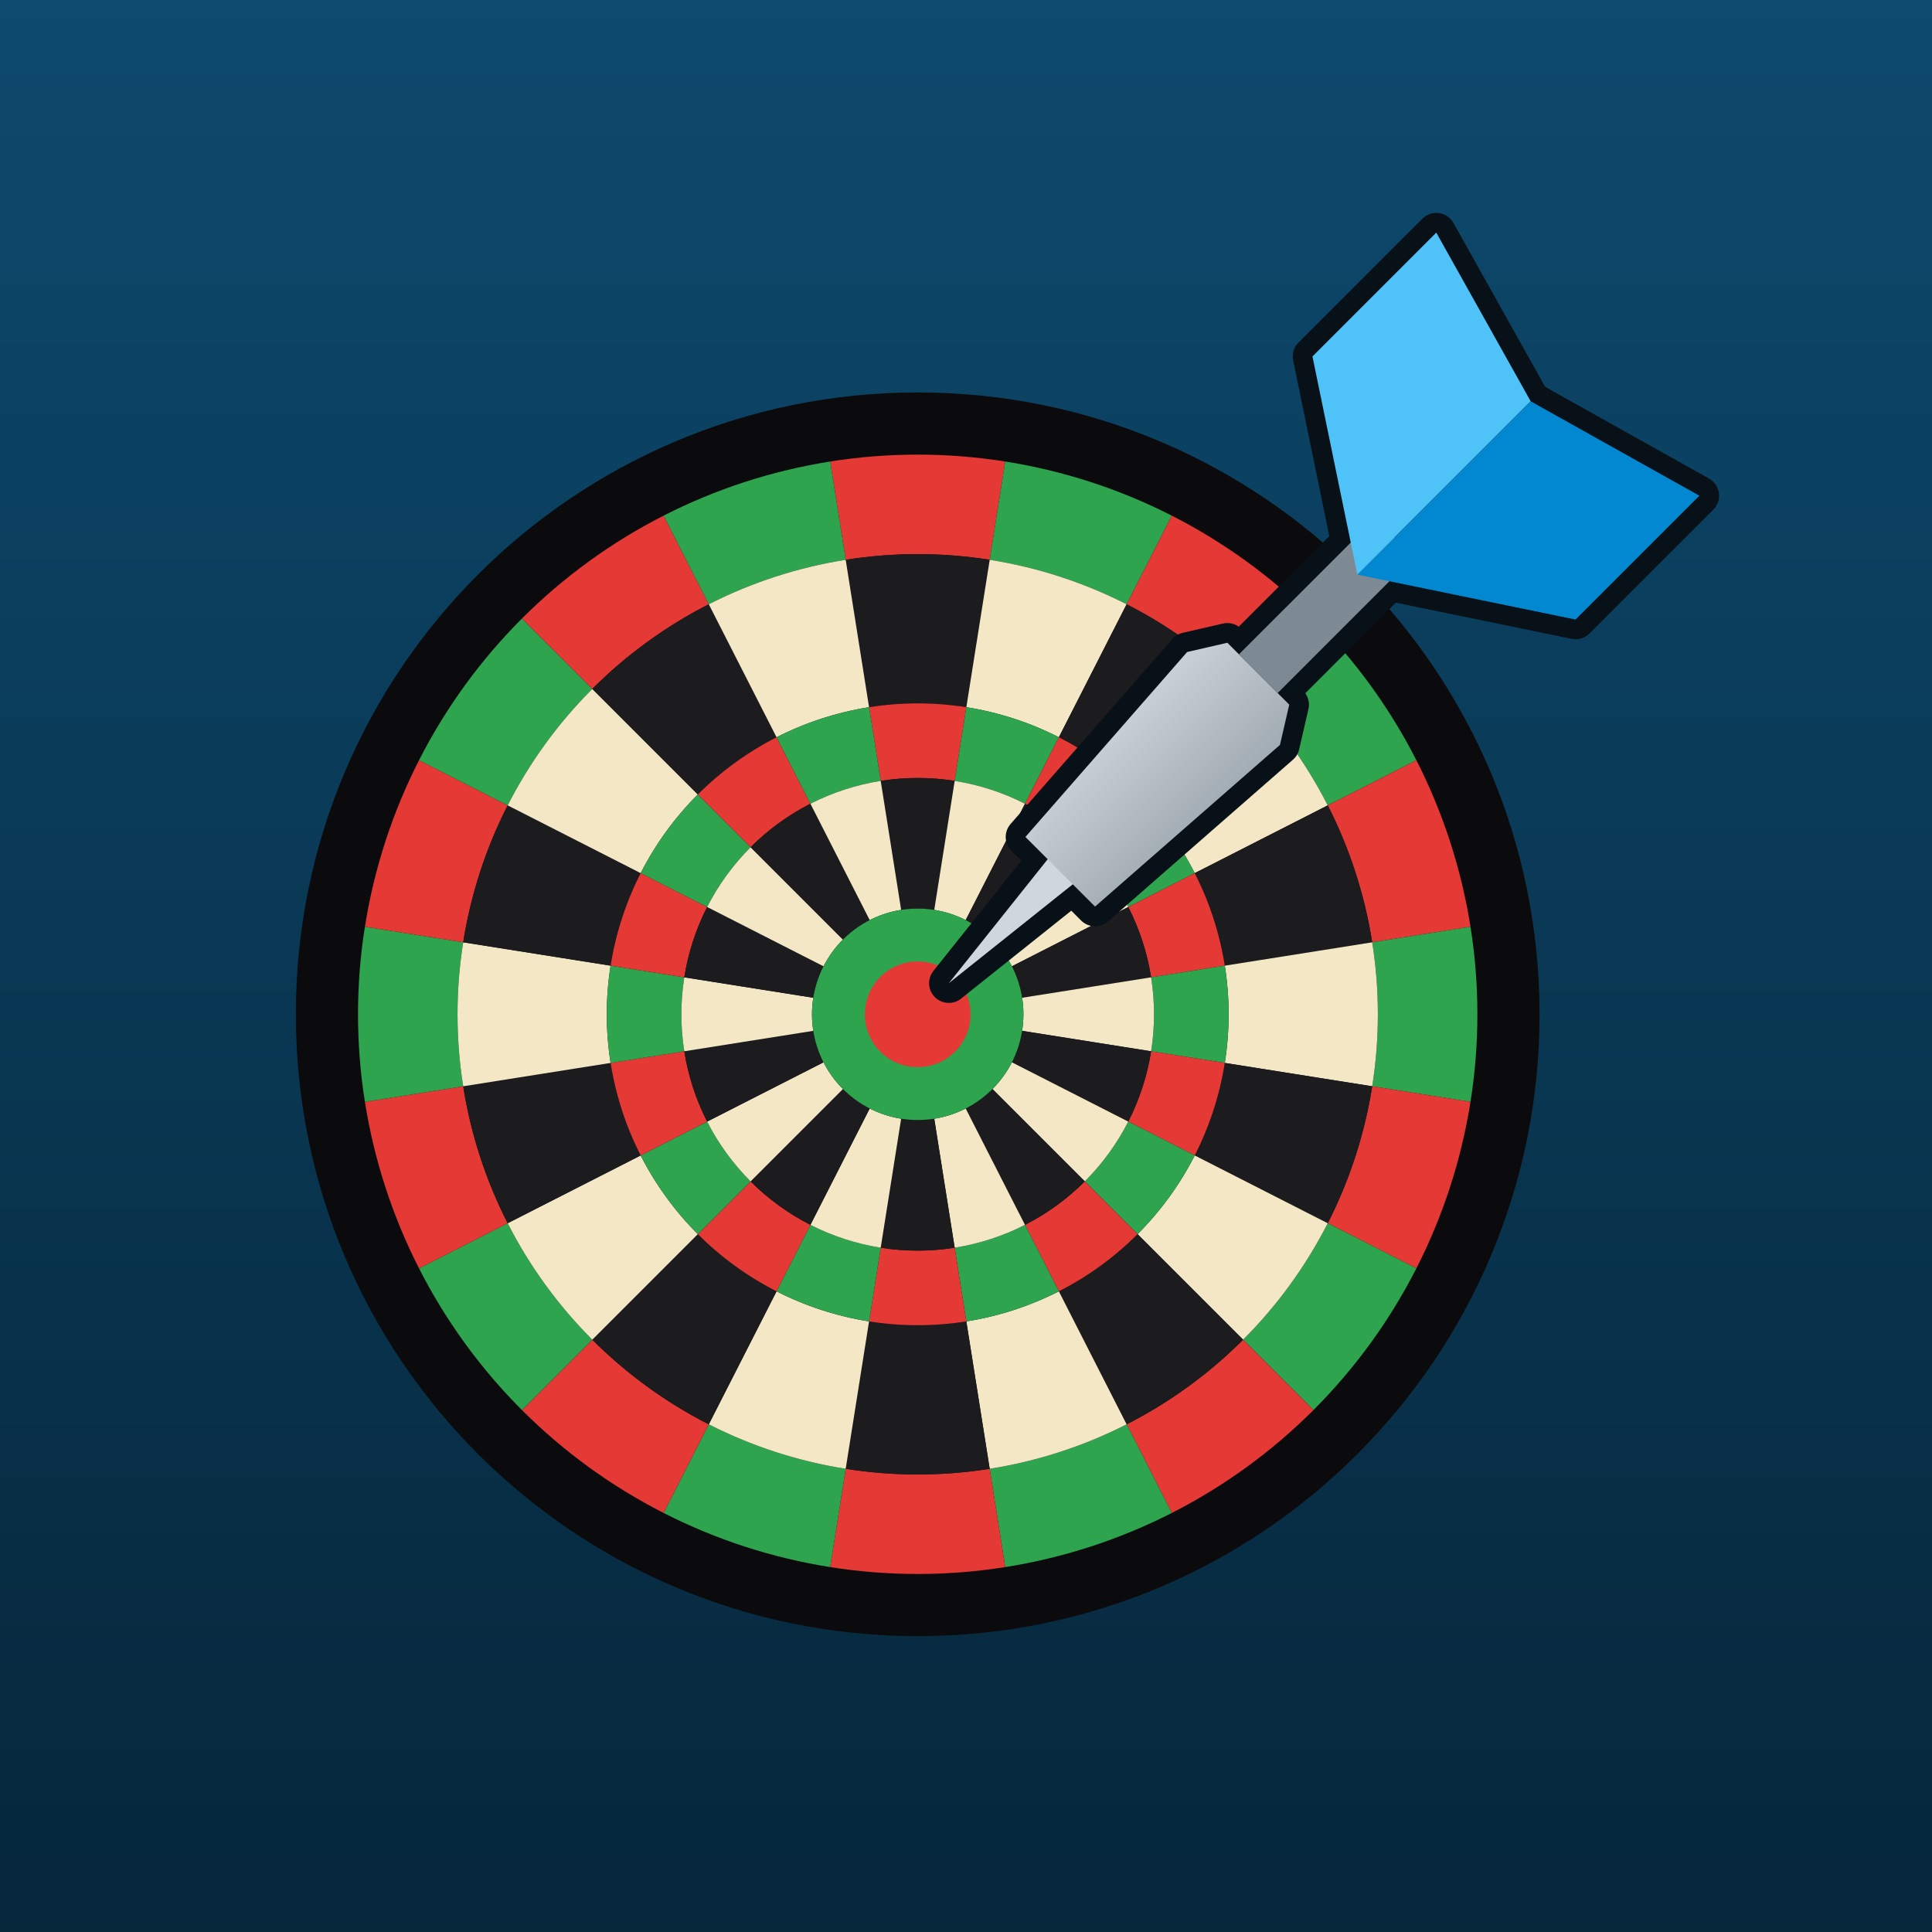
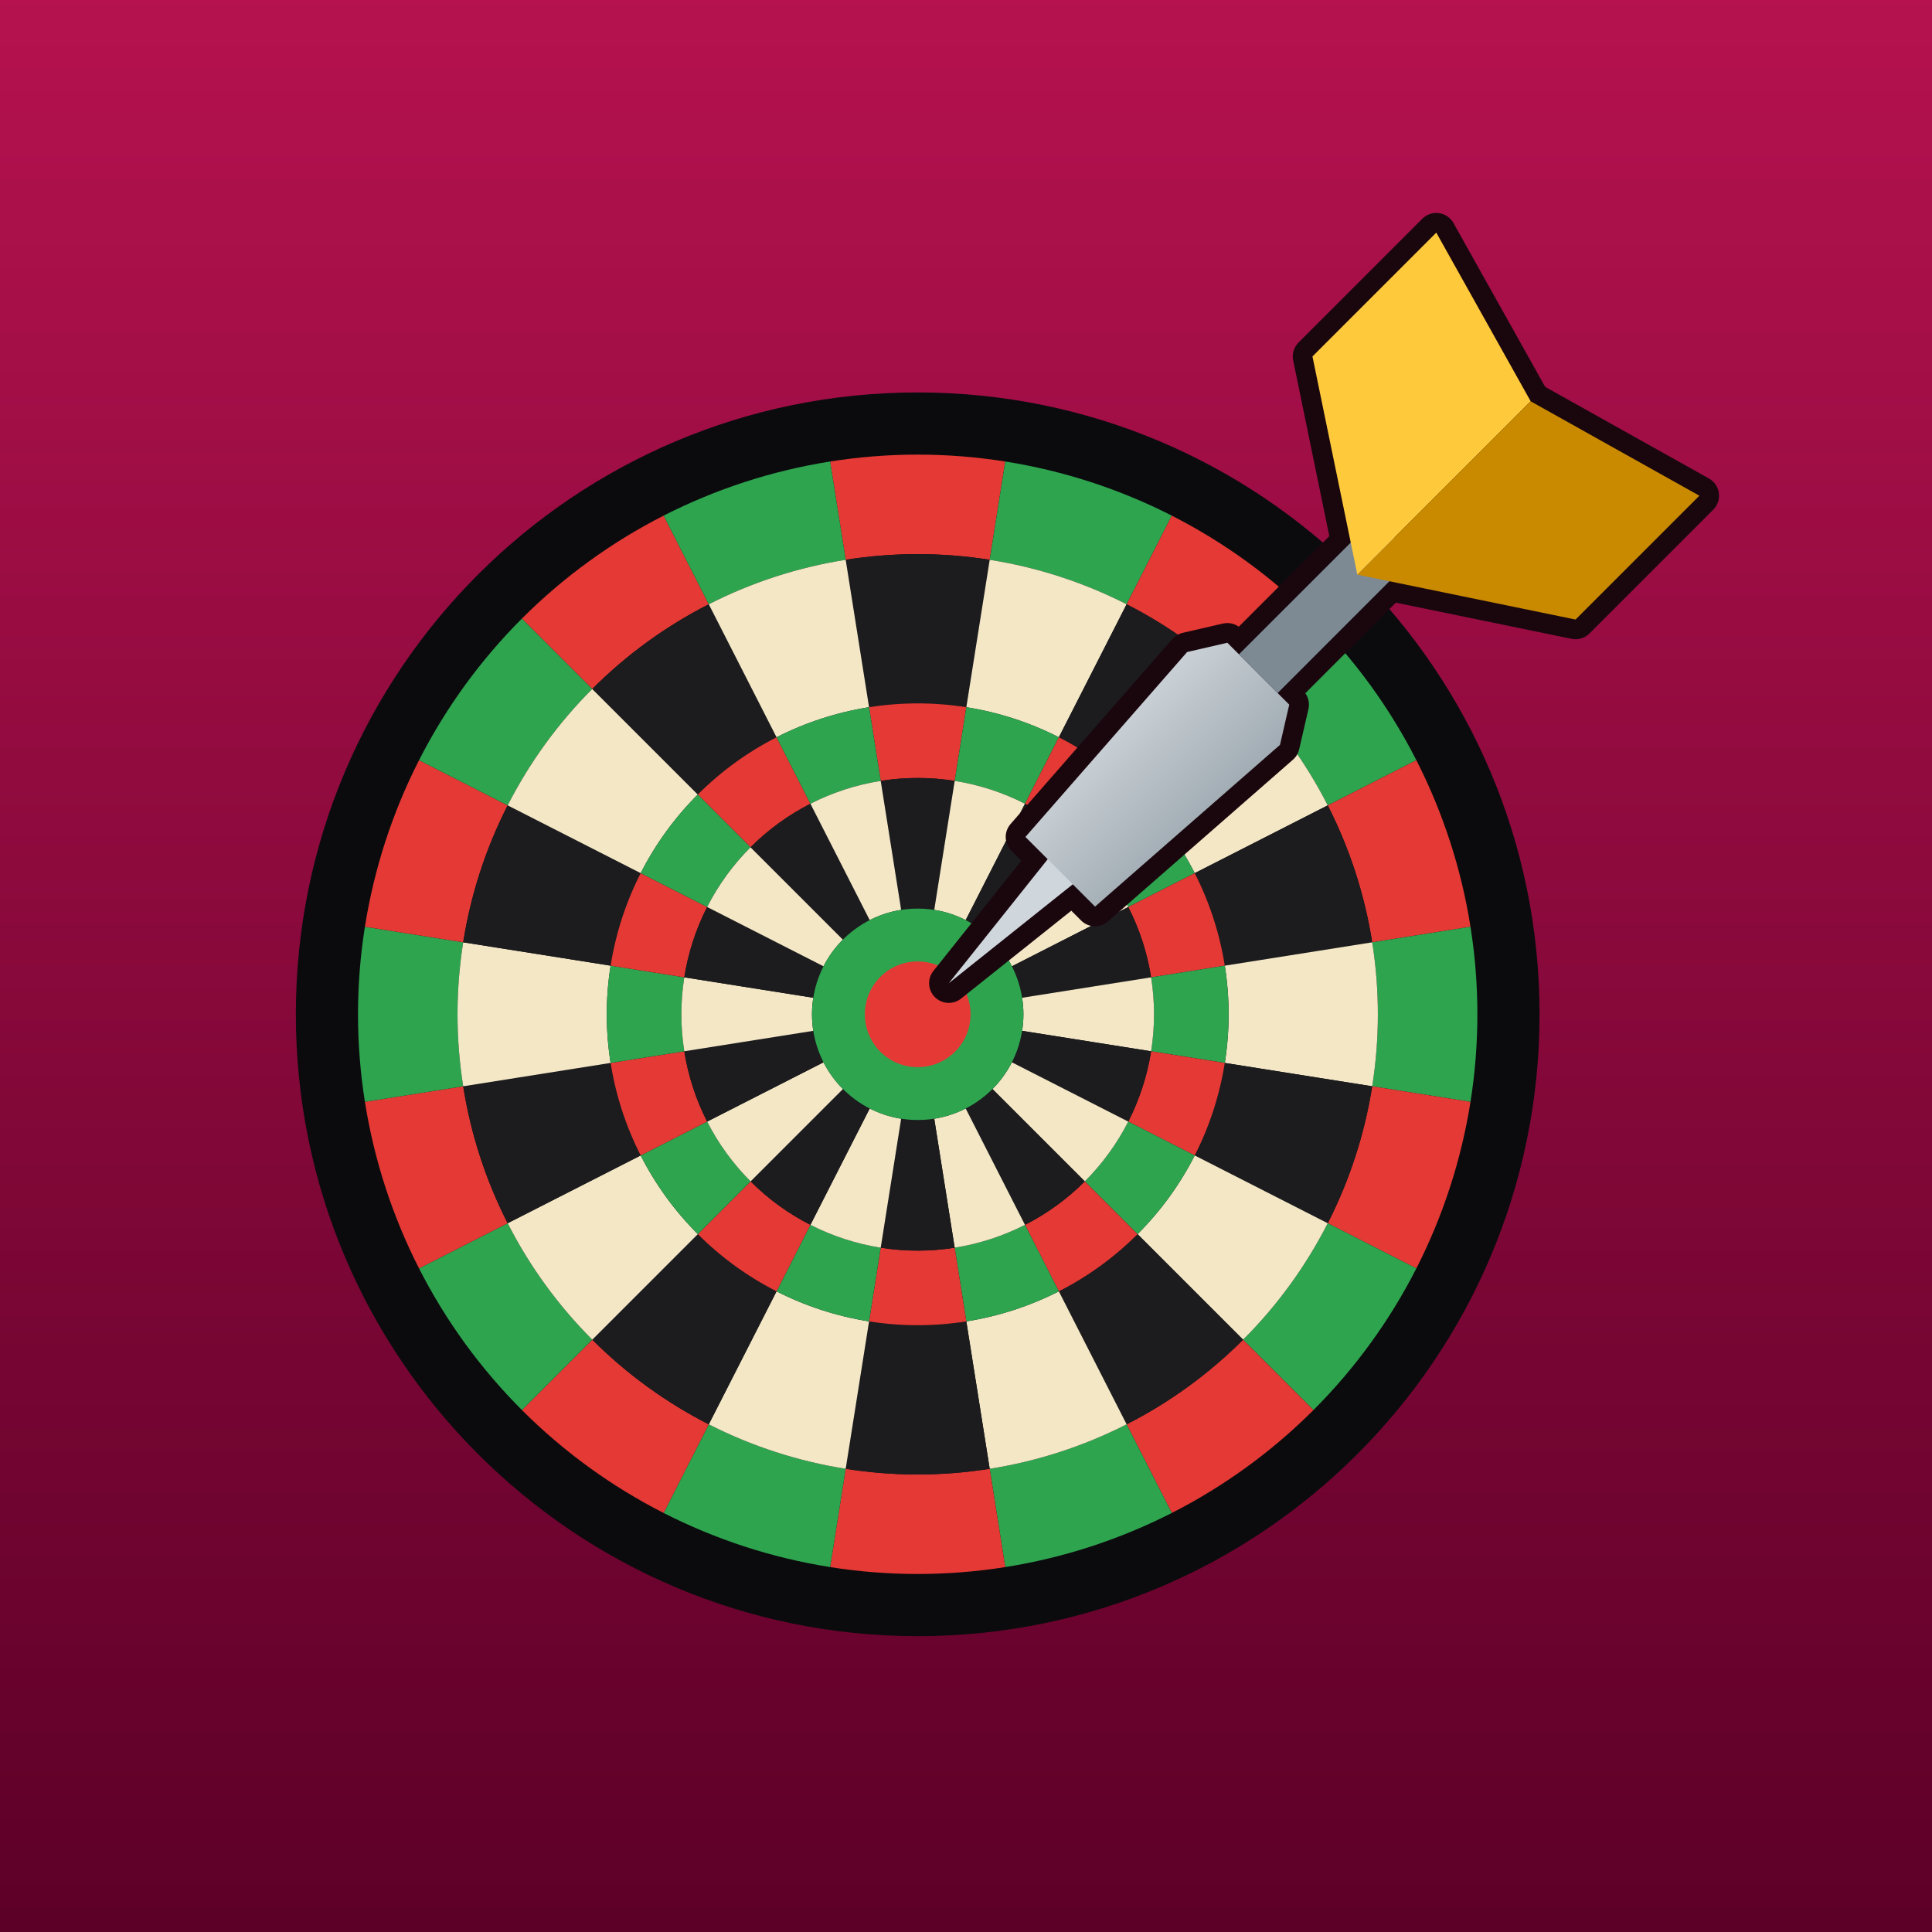
<svg xmlns="http://www.w3.org/2000/svg" viewBox="0 0 512 512">
  <defs>
    <linearGradient id="tile" x1="0" y1="0" x2="0" y2="1">
-       <stop offset="0" stop-color="#0d4a6e" />
-       <stop offset="1" stop-color="#06263a" />
+       <stop offset="0" stop-color="#b5124f" />
+       <stop offset="1" stop-color="#5c0027" />
    </linearGradient>
    <linearGradient id="barrel" x1="0" y1="0" x2="1" y2="1">
      <stop offset="0" stop-color="#eef2f5" />
      <stop offset="1" stop-color="#7d8a94" />
    </linearGradient>
  </defs>
  <rect width="512" height="512" fill="url(#tile)" />
  <g transform="translate(51.2 51.2) scale(0.8)">
    <circle cx="240" cy="272" r="206" fill="#0b0b0d" />
    <path d="M211 88.88A185.4 185.4 0 0 1 269 88.88L263.85 121.44A152.44 152.44 0 0 0 216.15 121.44Z" fill="#e53935" />
    <path d="M216.15 121.44A152.44 152.44 0 0 1 263.85 121.44L256.11 170.27A103 103 0 0 0 223.89 170.27Z" fill="#1c1c1f" />
    <path d="M223.89 170.27A103 103 0 0 1 256.11 170.27L252.25 194.68A78.28 78.28 0 0 0 227.75 194.68Z" fill="#e53935" />
    <path d="M227.75 194.68A78.28 78.28 0 0 1 252.25 194.68L245.48 237.41A35.02 35.02 0 0 0 234.52 237.41Z" fill="#1c1c1f" />
    <path d="M269 88.88A185.4 185.4 0 0 1 324.17 106.81L309.21 136.17A152.44 152.44 0 0 0 263.85 121.44Z" fill="#2ea44f" />
    <path d="M263.85 121.44A152.44 152.44 0 0 1 309.21 136.17L286.76 180.23A103 103 0 0 0 256.11 170.27Z" fill="#f3e7c6" />
    <path d="M256.11 170.27A103 103 0 0 1 286.76 180.23L275.54 202.25A78.28 78.28 0 0 0 252.25 194.68Z" fill="#2ea44f" />
    <path d="M252.25 194.68A78.28 78.28 0 0 1 275.54 202.25L255.9 240.8A35.02 35.02 0 0 0 245.48 237.41Z" fill="#f3e7c6" />
    <path d="M324.17 106.81A185.4 185.4 0 0 1 371.1 140.9L347.79 164.21A152.44 152.44 0 0 0 309.21 136.17Z" fill="#e53935" />
    <path d="M309.21 136.17A152.44 152.44 0 0 1 347.79 164.21L312.83 199.17A103 103 0 0 0 286.76 180.23Z" fill="#1c1c1f" />
    <path d="M286.76 180.23A103 103 0 0 1 312.83 199.17L295.35 216.65A78.28 78.28 0 0 0 275.54 202.25Z" fill="#e53935" />
    <path d="M275.54 202.25A78.28 78.28 0 0 1 295.35 216.65L264.76 247.24A35.02 35.02 0 0 0 255.9 240.8Z" fill="#1c1c1f" />
    <path d="M371.1 140.9A185.4 185.4 0 0 1 405.19 187.83L375.83 202.79A152.44 152.44 0 0 0 347.79 164.21Z" fill="#2ea44f" />
    <path d="M347.79 164.21A152.44 152.44 0 0 1 375.83 202.79L331.77 225.24A103 103 0 0 0 312.83 199.17Z" fill="#f3e7c6" />
    <path d="M312.83 199.17A103 103 0 0 1 331.77 225.24L309.75 236.46A78.28 78.28 0 0 0 295.35 216.65Z" fill="#2ea44f" />
    <path d="M295.35 216.65A78.28 78.28 0 0 1 309.75 236.46L271.2 256.1A35.02 35.02 0 0 0 264.76 247.24Z" fill="#f3e7c6" />
    <path d="M405.19 187.83A185.4 185.4 0 0 1 423.12 243L390.56 248.15A152.44 152.44 0 0 0 375.83 202.79Z" fill="#e53935" />
    <path d="M375.83 202.79A152.44 152.44 0 0 1 390.56 248.15L341.73 255.89A103 103 0 0 0 331.77 225.24Z" fill="#1c1c1f" />
    <path d="M331.77 225.24A103 103 0 0 1 341.73 255.89L317.32 259.75A78.28 78.28 0 0 0 309.75 236.46Z" fill="#e53935" />
    <path d="M309.75 236.46A78.28 78.28 0 0 1 317.32 259.75L274.59 266.52A35.02 35.02 0 0 0 271.2 256.1Z" fill="#1c1c1f" />
    <path d="M423.12 243A185.4 185.4 0 0 1 423.12 301L390.56 295.85A152.44 152.44 0 0 0 390.56 248.15Z" fill="#2ea44f" />
    <path d="M390.56 248.15A152.44 152.44 0 0 1 390.56 295.85L341.73 288.11A103 103 0 0 0 341.73 255.89Z" fill="#f3e7c6" />
    <path d="M341.73 255.89A103 103 0 0 1 341.73 288.11L317.32 284.25A78.28 78.28 0 0 0 317.32 259.75Z" fill="#2ea44f" />
    <path d="M317.32 259.75A78.28 78.28 0 0 1 317.32 284.25L274.59 277.48A35.02 35.02 0 0 0 274.59 266.52Z" fill="#f3e7c6" />
    <path d="M423.12 301A185.4 185.4 0 0 1 405.19 356.17L375.83 341.21A152.44 152.44 0 0 0 390.56 295.85Z" fill="#e53935" />
    <path d="M390.56 295.85A152.44 152.44 0 0 1 375.83 341.21L331.77 318.76A103 103 0 0 0 341.73 288.11Z" fill="#1c1c1f" />
    <path d="M341.73 288.11A103 103 0 0 1 331.77 318.76L309.75 307.54A78.28 78.28 0 0 0 317.32 284.25Z" fill="#e53935" />
    <path d="M317.32 284.25A78.28 78.28 0 0 1 309.75 307.54L271.2 287.9A35.02 35.02 0 0 0 274.59 277.48Z" fill="#1c1c1f" />
    <path d="M405.19 356.17A185.4 185.4 0 0 1 371.1 403.1L347.79 379.79A152.44 152.44 0 0 0 375.83 341.21Z" fill="#2ea44f" />
    <path d="M375.83 341.21A152.44 152.44 0 0 1 347.79 379.79L312.83 344.83A103 103 0 0 0 331.77 318.76Z" fill="#f3e7c6" />
    <path d="M331.77 318.76A103 103 0 0 1 312.83 344.83L295.35 327.35A78.28 78.28 0 0 0 309.75 307.54Z" fill="#2ea44f" />
    <path d="M309.75 307.54A78.28 78.28 0 0 1 295.35 327.35L264.76 296.76A35.02 35.02 0 0 0 271.2 287.9Z" fill="#f3e7c6" />
    <path d="M371.1 403.1A185.4 185.4 0 0 1 324.17 437.19L309.21 407.83A152.44 152.44 0 0 0 347.79 379.79Z" fill="#e53935" />
    <path d="M347.79 379.79A152.44 152.44 0 0 1 309.21 407.83L286.76 363.77A103 103 0 0 0 312.83 344.83Z" fill="#1c1c1f" />
    <path d="M312.83 344.83A103 103 0 0 1 286.76 363.77L275.54 341.75A78.28 78.28 0 0 0 295.35 327.35Z" fill="#e53935" />
    <path d="M295.35 327.35A78.28 78.28 0 0 1 275.54 341.75L255.9 303.2A35.02 35.02 0 0 0 264.76 296.76Z" fill="#1c1c1f" />
    <path d="M324.17 437.19A185.4 185.4 0 0 1 269 455.12L263.85 422.56A152.44 152.44 0 0 0 309.21 407.83Z" fill="#2ea44f" />
    <path d="M309.21 407.83A152.44 152.44 0 0 1 263.85 422.56L256.11 373.73A103 103 0 0 0 286.76 363.77Z" fill="#f3e7c6" />
    <path d="M286.76 363.77A103 103 0 0 1 256.11 373.73L252.25 349.32A78.28 78.28 0 0 0 275.54 341.75Z" fill="#2ea44f" />
    <path d="M275.54 341.75A78.28 78.28 0 0 1 252.25 349.32L245.48 306.59A35.02 35.02 0 0 0 255.9 303.2Z" fill="#f3e7c6" />
    <path d="M269 455.12A185.4 185.4 0 0 1 211 455.12L216.15 422.56A152.44 152.44 0 0 0 263.85 422.56Z" fill="#e53935" />
    <path d="M263.85 422.56A152.44 152.44 0 0 1 216.15 422.56L223.89 373.73A103 103 0 0 0 256.11 373.73Z" fill="#1c1c1f" />
    <path d="M256.11 373.73A103 103 0 0 1 223.89 373.73L227.75 349.32A78.28 78.28 0 0 0 252.25 349.32Z" fill="#e53935" />
    <path d="M252.25 349.32A78.28 78.28 0 0 1 227.75 349.32L234.52 306.59A35.02 35.02 0 0 0 245.48 306.59Z" fill="#1c1c1f" />
    <path d="M211 455.12A185.4 185.4 0 0 1 155.83 437.19L170.79 407.83A152.44 152.44 0 0 0 216.15 422.56Z" fill="#2ea44f" />
    <path d="M216.15 422.56A152.44 152.44 0 0 1 170.79 407.83L193.24 363.77A103 103 0 0 0 223.89 373.73Z" fill="#f3e7c6" />
    <path d="M223.89 373.73A103 103 0 0 1 193.24 363.77L204.46 341.75A78.28 78.28 0 0 0 227.75 349.32Z" fill="#2ea44f" />
    <path d="M227.75 349.32A78.28 78.28 0 0 1 204.46 341.75L224.1 303.2A35.02 35.02 0 0 0 234.52 306.59Z" fill="#f3e7c6" />
    <path d="M155.83 437.19A185.4 185.4 0 0 1 108.9 403.1L132.21 379.79A152.44 152.44 0 0 0 170.79 407.83Z" fill="#e53935" />
    <path d="M170.79 407.83A152.44 152.44 0 0 1 132.21 379.79L167.17 344.83A103 103 0 0 0 193.24 363.77Z" fill="#1c1c1f" />
    <path d="M193.24 363.77A103 103 0 0 1 167.17 344.83L184.65 327.35A78.28 78.28 0 0 0 204.46 341.75Z" fill="#e53935" />
    <path d="M204.46 341.75A78.28 78.28 0 0 1 184.65 327.35L215.24 296.76A35.02 35.02 0 0 0 224.1 303.2Z" fill="#1c1c1f" />
    <path d="M108.9 403.1A185.4 185.4 0 0 1 74.81 356.17L104.17 341.21A152.44 152.44 0 0 0 132.21 379.79Z" fill="#2ea44f" />
    <path d="M132.21 379.79A152.44 152.44 0 0 1 104.17 341.21L148.23 318.76A103 103 0 0 0 167.17 344.83Z" fill="#f3e7c6" />
    <path d="M167.17 344.83A103 103 0 0 1 148.23 318.76L170.25 307.54A78.28 78.28 0 0 0 184.65 327.35Z" fill="#2ea44f" />
    <path d="M184.65 327.35A78.28 78.28 0 0 1 170.25 307.54L208.8 287.9A35.02 35.02 0 0 0 215.24 296.76Z" fill="#f3e7c6" />
    <path d="M74.81 356.17A185.4 185.4 0 0 1 56.88 301L89.44 295.85A152.44 152.44 0 0 0 104.17 341.21Z" fill="#e53935" />
    <path d="M104.17 341.21A152.44 152.44 0 0 1 89.44 295.85L138.27 288.11A103 103 0 0 0 148.23 318.76Z" fill="#1c1c1f" />
    <path d="M148.23 318.76A103 103 0 0 1 138.27 288.11L162.68 284.25A78.28 78.28 0 0 0 170.25 307.54Z" fill="#e53935" />
    <path d="M170.25 307.54A78.28 78.28 0 0 1 162.68 284.25L205.41 277.48A35.02 35.02 0 0 0 208.8 287.9Z" fill="#1c1c1f" />
    <path d="M56.88 301A185.4 185.4 0 0 1 56.88 243L89.44 248.15A152.44 152.44 0 0 0 89.44 295.85Z" fill="#2ea44f" />
    <path d="M89.44 295.85A152.44 152.44 0 0 1 89.44 248.15L138.27 255.89A103 103 0 0 0 138.27 288.11Z" fill="#f3e7c6" />
    <path d="M138.27 288.11A103 103 0 0 1 138.27 255.89L162.68 259.75A78.28 78.28 0 0 0 162.68 284.25Z" fill="#2ea44f" />
    <path d="M162.68 284.25A78.28 78.28 0 0 1 162.68 259.75L205.41 266.52A35.02 35.02 0 0 0 205.41 277.48Z" fill="#f3e7c6" />
    <path d="M56.88 243A185.4 185.4 0 0 1 74.81 187.83L104.17 202.79A152.44 152.44 0 0 0 89.44 248.15Z" fill="#e53935" />
    <path d="M89.44 248.15A152.44 152.44 0 0 1 104.17 202.79L148.23 225.24A103 103 0 0 0 138.27 255.89Z" fill="#1c1c1f" />
    <path d="M138.27 255.89A103 103 0 0 1 148.23 225.24L170.25 236.46A78.28 78.28 0 0 0 162.68 259.75Z" fill="#e53935" />
    <path d="M162.68 259.75A78.28 78.28 0 0 1 170.25 236.46L208.8 256.1A35.02 35.02 0 0 0 205.41 266.52Z" fill="#1c1c1f" />
    <path d="M74.81 187.83A185.4 185.4 0 0 1 108.9 140.9L132.21 164.21A152.44 152.44 0 0 0 104.17 202.79Z" fill="#2ea44f" />
    <path d="M104.17 202.79A152.44 152.44 0 0 1 132.21 164.21L167.17 199.17A103 103 0 0 0 148.23 225.24Z" fill="#f3e7c6" />
    <path d="M148.23 225.24A103 103 0 0 1 167.17 199.17L184.65 216.65A78.28 78.28 0 0 0 170.25 236.46Z" fill="#2ea44f" />
    <path d="M170.25 236.46A78.28 78.28 0 0 1 184.65 216.65L215.24 247.24A35.02 35.02 0 0 0 208.8 256.1Z" fill="#f3e7c6" />
    <path d="M108.9 140.9A185.4 185.4 0 0 1 155.83 106.81L170.79 136.17A152.44 152.44 0 0 0 132.21 164.21Z" fill="#e53935" />
    <path d="M132.21 164.21A152.44 152.44 0 0 1 170.79 136.17L193.24 180.23A103 103 0 0 0 167.17 199.17Z" fill="#1c1c1f" />
    <path d="M167.17 199.17A103 103 0 0 1 193.24 180.23L204.46 202.25A78.28 78.28 0 0 0 184.65 216.65Z" fill="#e53935" />
    <path d="M184.65 216.65A78.28 78.28 0 0 1 204.46 202.25L224.1 240.8A35.02 35.02 0 0 0 215.24 247.24Z" fill="#1c1c1f" />
    <path d="M155.83 106.81A185.4 185.4 0 0 1 211 88.88L216.15 121.44A152.44 152.44 0 0 0 170.79 136.17Z" fill="#2ea44f" />
    <path d="M170.79 136.17A152.44 152.44 0 0 1 216.15 121.44L223.89 170.27A103 103 0 0 0 193.24 180.23Z" fill="#f3e7c6" />
    <path d="M193.24 180.23A103 103 0 0 1 223.89 170.27L227.75 194.68A78.28 78.28 0 0 0 204.46 202.25Z" fill="#2ea44f" />
    <path d="M204.46 202.25A78.28 78.28 0 0 1 227.75 194.68L234.52 237.41A35.02 35.02 0 0 0 224.1 240.8Z" fill="#f3e7c6" />
    <circle cx="240" cy="272" r="35.02" fill="#2ea44f" />
    <circle cx="240" cy="272" r="17.51" fill="#e53935" />
-     <path d="M250.3 261.7L286.7 216.07L295.93 225.3Z" fill="#081018" stroke="#081018" stroke-width="13.05" stroke-linejoin="round" />
-     <path d="M275.68 213.25L329.25 151.99L342.58 148.92L363.08 169.42L360.01 182.75L298.75 236.32Z" fill="#081018" stroke="#081018" stroke-width="13.05" stroke-linejoin="round" />
-     <path d="M346.42 152.76L391.54 107.65L404.35 120.46L359.24 165.58Z" fill="#081018" stroke="#081018" stroke-width="13.05" stroke-linejoin="round" />
-     <path d="M385.64 126.36L370.77 54.08L411.79 13.06L443.06 68.94Z" fill="#081018" stroke="#081018" stroke-width="13.05" stroke-linejoin="round" />
-     <path d="M385.64 126.36L457.92 141.23L498.94 100.21L443.06 68.94Z" fill="#081018" stroke="#081018" stroke-width="13.05" stroke-linejoin="round" />
+     <path d="M250.3 261.7L286.7 216.07L295.93 225.3Z" fill="#1a070e" stroke="#1a070e" stroke-width="13.05" stroke-linejoin="round" />
+     <path d="M275.68 213.25L329.25 151.99L342.58 148.92L363.08 169.42L360.01 182.75L298.75 236.32Z" fill="#1a070e" stroke="#1a070e" stroke-width="13.05" stroke-linejoin="round" />
+     <path d="M346.42 152.76L391.54 107.65L404.35 120.46L359.24 165.58Z" fill="#1a070e" stroke="#1a070e" stroke-width="13.05" stroke-linejoin="round" />
+     <path d="M385.64 126.36L370.77 54.08L411.79 13.06L443.06 68.94Z" fill="#1a070e" stroke="#1a070e" stroke-width="13.05" stroke-linejoin="round" />
+     <path d="M385.64 126.36L457.92 141.23L498.94 100.21L443.06 68.94Z" fill="#1a070e" stroke="#1a070e" stroke-width="13.05" stroke-linejoin="round" />
    <path d="M250.3 261.7L286.7 216.07L295.93 225.3Z" fill="#cfd6dc" />
    <path d="M275.68 213.25L329.25 151.99L342.58 148.92L363.08 169.42L360.01 182.75L298.75 236.32Z" fill="url(#barrel)" />
    <path d="M346.42 152.76L391.54 107.65L404.35 120.46L359.24 165.58Z" fill="#7d8a94" />
-     <path d="M385.64 126.36L370.77 54.08L411.79 13.06L443.06 68.94Z" fill="#4fc3f7" />
-     <path d="M385.64 126.36L457.92 141.23L498.94 100.21L443.06 68.94Z" fill="#0288d1" />
+     <path d="M385.64 126.36L370.77 54.08L411.79 13.06L443.06 68.94Z" fill="#ffc93c" />
+     <path d="M385.64 126.36L457.92 141.23L498.94 100.21L443.06 68.94Z" fill="#c98a00" />
  </g>
</svg>
